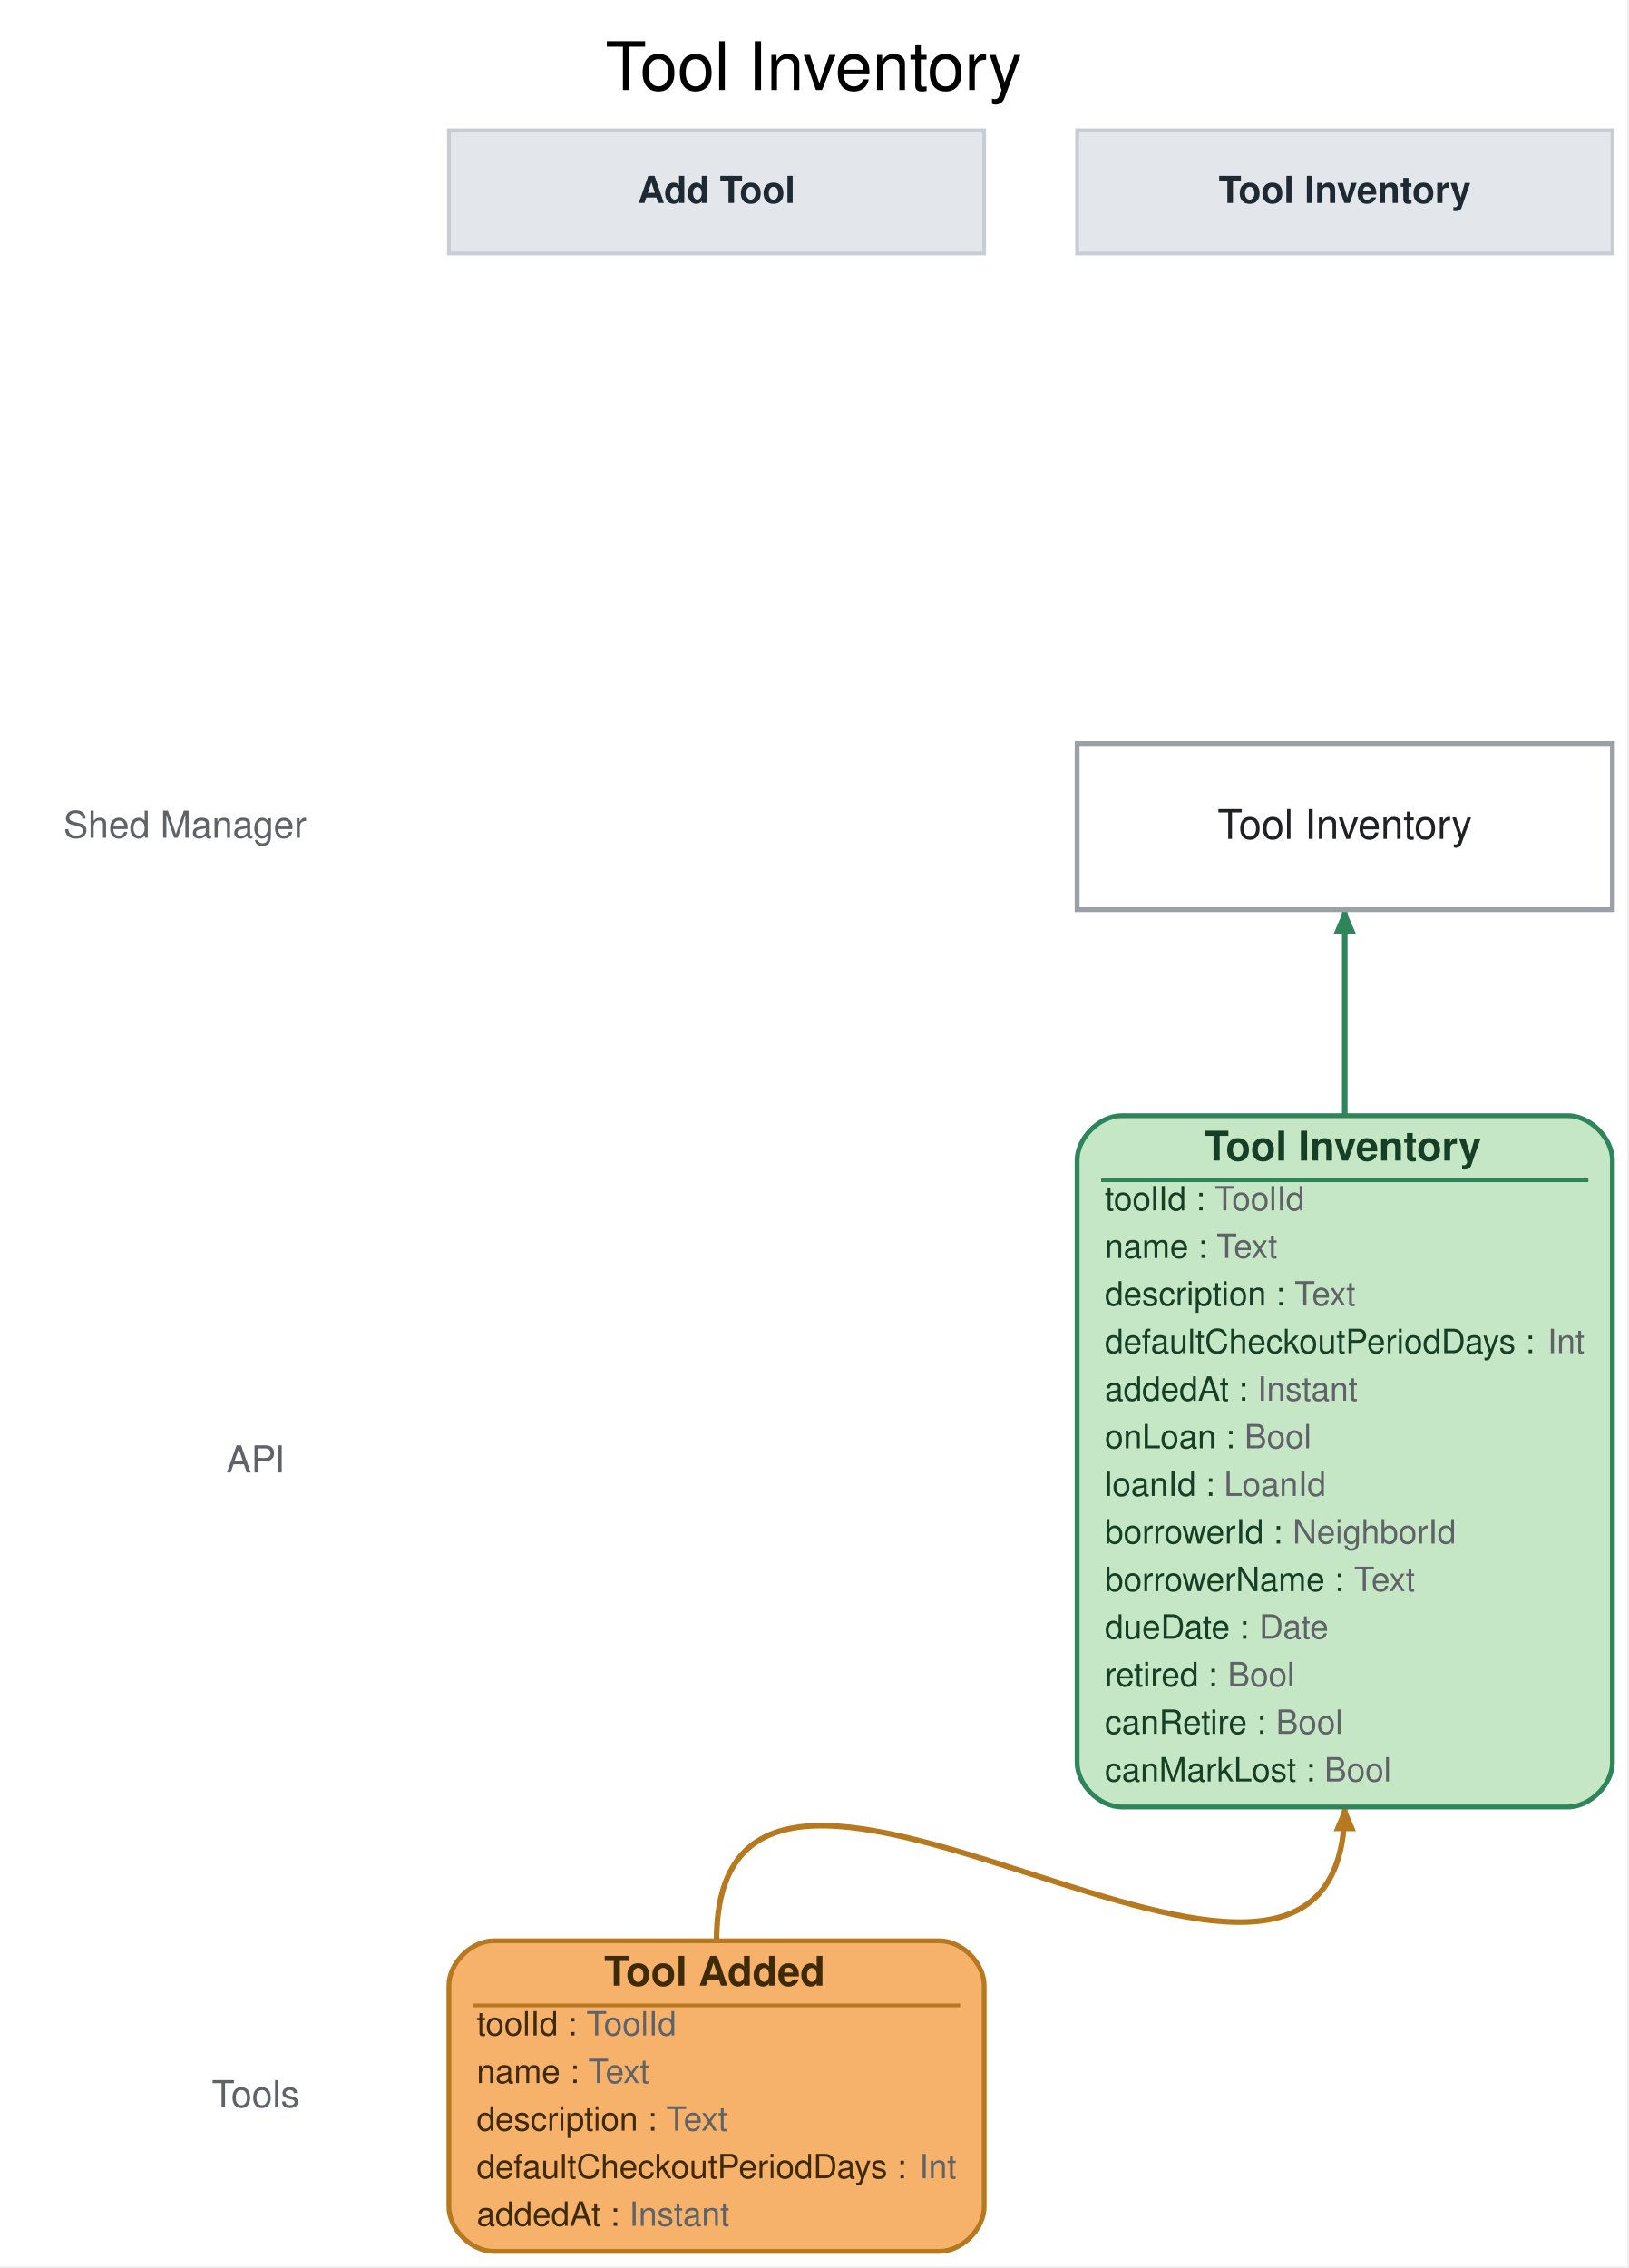
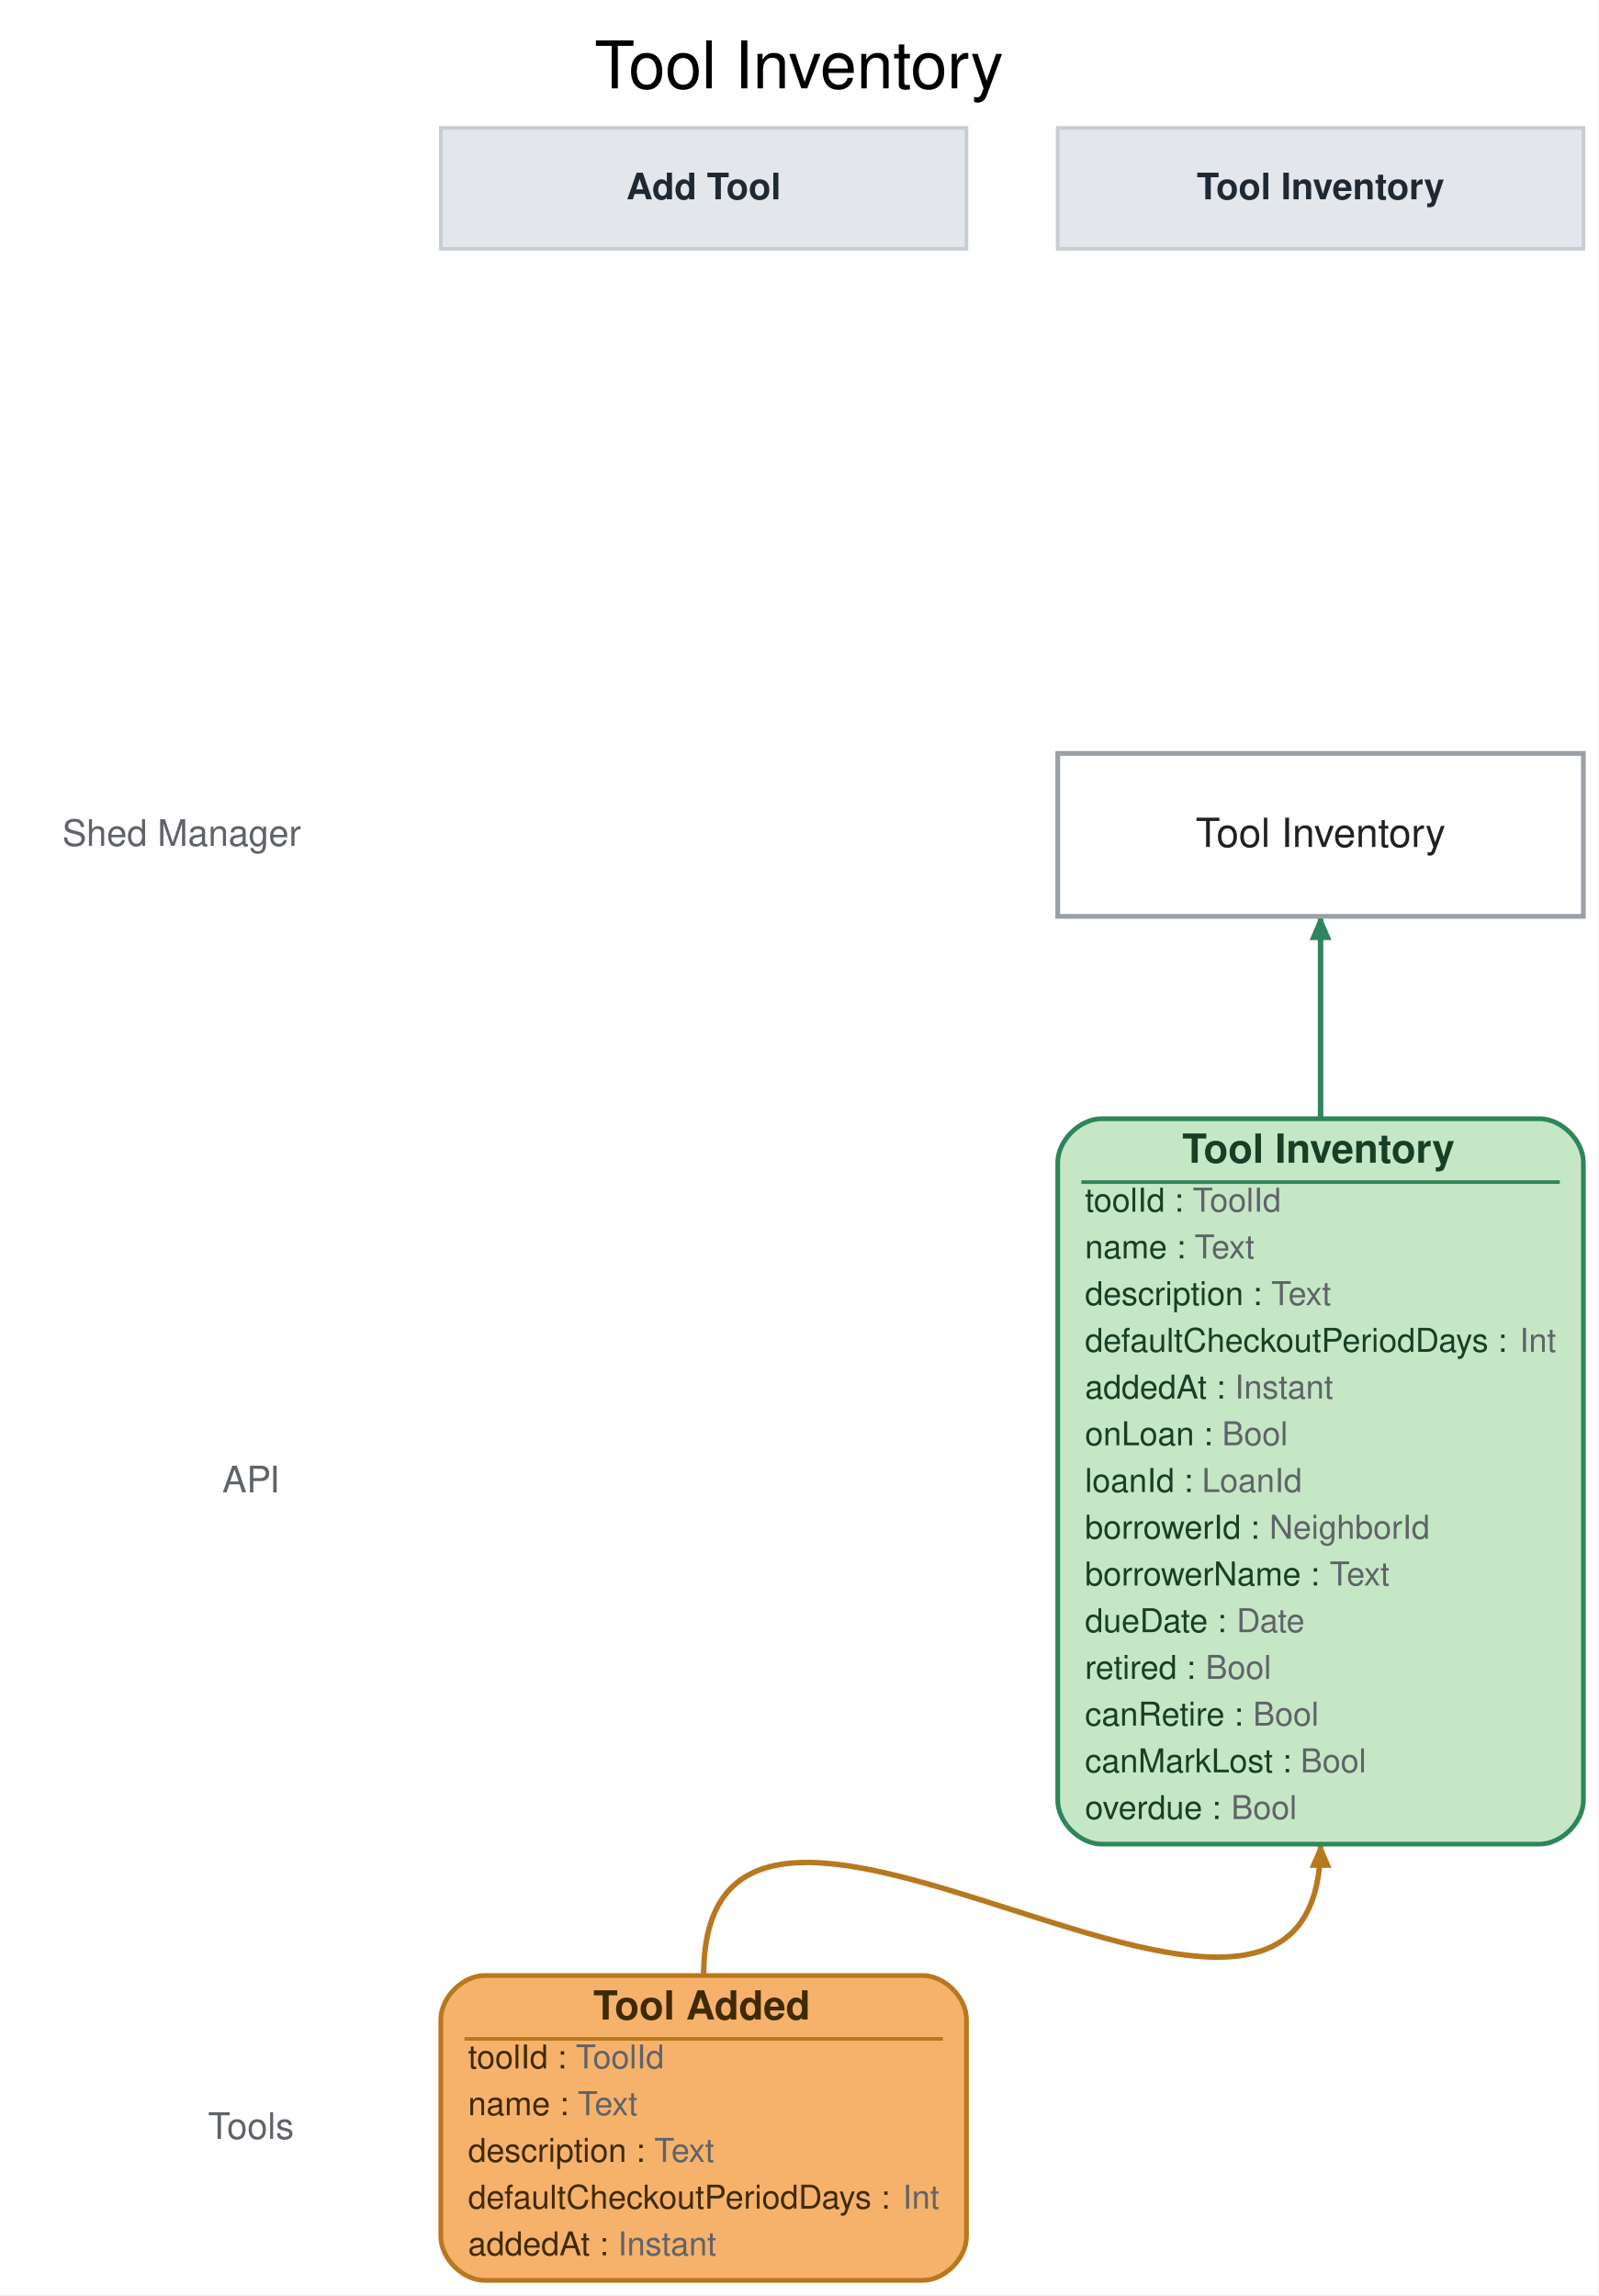
- <svg xmlns="http://www.w3.org/2000/svg" width="438pt" height="610pt" viewBox="0.00 0.00 438.00 610.00">
+ <svg xmlns="http://www.w3.org/2000/svg" width="438pt" height="629pt" viewBox="0.00 0.00 438.00 629.00">
  <defs>
    <marker id="em-arrow-2F855A" markerWidth="9" markerHeight="9" refX="6.5" refY="3" orient="auto" markerUnits="userSpaceOnUse">
      <path d="M0,0 L7,3 L0,6 Z" fill="#2F855A" />
    </marker>
    <marker id="em-arrow-B7791F" markerWidth="9" markerHeight="9" refX="6.5" refY="3" orient="auto" markerUnits="userSpaceOnUse">
      <path d="M0,0 L7,3 L0,6 Z" fill="#B7791F" />
    </marker>
  </defs>
  <style>.em-slice-dim{opacity:.15;transition:opacity .15s ease}</style>
-   <g id="graph0" class="graph" transform="scale(1 1) rotate(0) translate(4 605.52)">
-     <polygon fill="white" stroke="none" points="-4,4 -4,-605.52 433.76,-605.52 433.76,4 -4,4" />
-     <text xml:space="preserve" text-anchor="middle" x="214.88" y="-581.32" font-family="Helvetica,sans-Serif" font-size="18.00">Tool Inventory</text>
+   <g id="graph0" class="graph" transform="scale(1 1) rotate(0) translate(4 624.72)">
+     <polygon fill="white" stroke="none" points="-4,4 -4,-624.72 433.76,-624.72 433.76,4 -4,4" />
+     <text xml:space="preserve" text-anchor="middle" x="214.88" y="-600.52" font-family="Helvetica,sans-Serif" font-size="18.00">Tool Inventory</text>
    <g class="em-edges">
-       <path fill="none" stroke="#2F855A" stroke-width="1.5" d="M357.76,-305.44 L357.76,-360.88" marker-end="url(#em-arrow-2F855A)" />
+       <path fill="none" stroke="#2F855A" stroke-width="1.5" d="M357.76,-318.24 L357.76,-373.68" marker-end="url(#em-arrow-2F855A)" />
      <path fill="none" stroke="#B7791F" stroke-width="1.5" d="M188.76,-83.52 C188.76,-173.52 357.76,-29.52 357.76,-119.52" marker-end="url(#em-arrow-B7791F)" />
    </g>
    <g id="node1" class="node">
</g>
    <g id="node2" class="node">
-       <text xml:space="preserve" text-anchor="middle" x="45.76" y="-380.2" font-family="Helvetica,sans-Serif" font-size="10.00" fill="#5f6368">Shed Manager</text>
+       <text xml:space="preserve" text-anchor="middle" x="45.76" y="-393" font-family="Helvetica,sans-Serif" font-size="10.00" fill="#5f6368">Shed Manager</text>
    </g>
    <g id="node5" class="node">
-       <polygon fill="#e3e7eb" stroke="#c7cdd4" points="260.76,-570.48 116.76,-570.48 116.76,-537.36 260.76,-537.36 260.76,-570.48" />
-       <text xml:space="preserve" text-anchor="middle" x="188.76" y="-550.92" font-family="Helvetica,sans-Serif" font-weight="bold" font-size="10.00" fill="#1f2933">Add Tool</text>
+       <polygon fill="#e3e7eb" stroke="#c7cdd4" points="260.76,-589.68 116.76,-589.68 116.76,-556.56 260.76,-556.56 260.76,-589.68" />
+       <text xml:space="preserve" text-anchor="middle" x="188.76" y="-570.12" font-family="Helvetica,sans-Serif" font-weight="bold" font-size="10.00" fill="#1f2933">Add Tool</text>
    </g>
    <g id="node3" class="node">
-       <text xml:space="preserve" text-anchor="middle" x="64.76" y="-209.48" font-family="Helvetica,sans-Serif" font-size="10.00" fill="#5f6368">API</text>
+       <text xml:space="preserve" text-anchor="middle" x="64.76" y="-215.88" font-family="Helvetica,sans-Serif" font-size="10.00" fill="#5f6368">API</text>
    </g>
    <g id="node4" class="node">
      <text xml:space="preserve" text-anchor="middle" x="64.76" y="-38.76" font-family="Helvetica,sans-Serif" font-size="10.00" fill="#5f6368">Tools</text>
    </g>
    <g data-slice="0" id="node11" class="node">
      <path fill="#f6b26b" stroke="#b7791f" stroke-width="1.3" d="M248.76,-83.52C248.76,-83.52 128.76,-83.52 128.76,-83.52 122.76,-83.52 116.76,-77.52 116.76,-71.52 116.76,-71.52 116.76,-12 116.76,-12 116.76,-6 122.76,0 128.76,0 128.76,0 248.76,0 248.76,0 254.76,0 260.76,-6 260.76,-12 260.76,-12 260.76,-71.52 260.76,-71.52 260.76,-77.52 254.76,-83.52 248.76,-83.52" />
      <polygon fill="#b7791f" stroke="#b7791f" points="123.22,-66.16 123.22,-66.16 254.3,-66.16 254.3,-66.16 123.22,-66.16" />
      <text xml:space="preserve" text-anchor="start" x="158.52" y="-71.46" font-family="Helvetica,sans-Serif" font-weight="bold" font-size="11.00" fill="#3f2a06">Tool Added</text>
      <text xml:space="preserve" text-anchor="start" x="124.22" y="-58.06" font-family="Helvetica,sans-Serif" font-size="9.00" fill="#3f2a06">toolId : </text>
      <text xml:space="preserve" text-anchor="start" x="153.74" y="-58.06" font-family="Helvetica,sans-Serif" font-size="9.00" fill="#5f6368">ToolId</text>
      <text xml:space="preserve" text-anchor="start" x="124.22" y="-45.26" font-family="Helvetica,sans-Serif" font-size="9.00" fill="#3f2a06">name : </text>
      <text xml:space="preserve" text-anchor="start" x="154.24" y="-45.26" font-family="Helvetica,sans-Serif" font-size="9.00" fill="#5f6368">Text</text>
      <text xml:space="preserve" text-anchor="start" x="124.22" y="-32.46" font-family="Helvetica,sans-Serif" font-size="9.00" fill="#3f2a06">description : </text>
      <text xml:space="preserve" text-anchor="start" x="175.25" y="-32.46" font-family="Helvetica,sans-Serif" font-size="9.00" fill="#5f6368">Text</text>
      <text xml:space="preserve" text-anchor="start" x="124.22" y="-19.66" font-family="Helvetica,sans-Serif" font-size="9.00" fill="#3f2a06">defaultCheckoutPeriodDays : </text>
      <text xml:space="preserve" text-anchor="start" x="243.29" y="-19.66" font-family="Helvetica,sans-Serif" font-size="9.00" fill="#5f6368">Int</text>
      <text xml:space="preserve" text-anchor="start" x="124.22" y="-6.86" font-family="Helvetica,sans-Serif" font-size="9.00" fill="#3f2a06">addedAt : </text>
      <text xml:space="preserve" text-anchor="start" x="165.26" y="-6.86" font-family="Helvetica,sans-Serif" font-size="9.00" fill="#5f6368">Instant</text>
    </g>
    <g id="node6" class="node">
-       <polygon fill="#e3e7eb" stroke="#c7cdd4" points="429.76,-570.48 285.76,-570.48 285.76,-537.36 429.76,-537.36 429.76,-570.48" />
-       <text xml:space="preserve" text-anchor="middle" x="357.76" y="-550.92" font-family="Helvetica,sans-Serif" font-weight="bold" font-size="10.00" fill="#1f2933">Tool Inventory</text>
+       <polygon fill="#e3e7eb" stroke="#c7cdd4" points="429.76,-589.68 285.76,-589.68 285.76,-556.56 429.76,-556.56 429.76,-589.68" />
+       <text xml:space="preserve" text-anchor="middle" x="357.76" y="-570.12" font-family="Helvetica,sans-Serif" font-weight="bold" font-size="10.00" fill="#1f2933">Tool Inventory</text>
    </g>
    <g data-slice="1" id="node8" class="node">
-       <polygon fill="#ffffff" stroke="#9aa0a6" stroke-width="1.3" points="429.76,-405.52 285.76,-405.52 285.76,-360.88 429.76,-360.88 429.76,-405.52" />
-       <text xml:space="preserve" text-anchor="middle" x="357.76" y="-379.9" font-family="Helvetica,sans-Serif" font-size="11.00" fill="#202124">Tool Inventory</text>
+       <polygon fill="#ffffff" stroke="#9aa0a6" stroke-width="1.3" points="429.76,-418.32 285.76,-418.32 285.76,-373.68 429.76,-373.68 429.76,-418.32" />
+       <text xml:space="preserve" text-anchor="middle" x="357.76" y="-392.7" font-family="Helvetica,sans-Serif" font-size="11.00" fill="#202124">Tool Inventory</text>
    </g>
    <g data-slice="1" id="node10" class="node">
-       <path fill="#c6e7c6" stroke="#2f855a" stroke-width="1.3" d="M417.76,-305.44C417.76,-305.44 297.76,-305.44 297.76,-305.44 291.76,-305.44 285.76,-299.44 285.76,-293.44 285.76,-293.44 285.76,-131.52 285.76,-131.52 285.76,-125.52 291.76,-119.52 297.76,-119.52 297.76,-119.52 417.76,-119.52 417.76,-119.52 423.76,-119.52 429.76,-125.52 429.76,-131.52 429.76,-131.52 429.76,-293.44 429.76,-293.44 429.76,-299.44 423.76,-305.44 417.76,-305.44" />
-       <polygon fill="#2f855a" stroke="#2f855a" points="292.22,-288.08 292.22,-288.08 423.3,-288.08 423.3,-288.08 292.22,-288.08" />
-       <text xml:space="preserve" text-anchor="start" x="319.87" y="-293.38" font-family="Helvetica,sans-Serif" font-weight="bold" font-size="11.00" fill="#173f25">Tool Inventory</text>
-       <text xml:space="preserve" text-anchor="start" x="293.22" y="-279.98" font-family="Helvetica,sans-Serif" font-size="9.00" fill="#173f25">toolId : </text>
-       <text xml:space="preserve" text-anchor="start" x="322.74" y="-279.98" font-family="Helvetica,sans-Serif" font-size="9.00" fill="#5f6368">ToolId</text>
-       <text xml:space="preserve" text-anchor="start" x="293.22" y="-267.18" font-family="Helvetica,sans-Serif" font-size="9.00" fill="#173f25">name : </text>
-       <text xml:space="preserve" text-anchor="start" x="323.24" y="-267.18" font-family="Helvetica,sans-Serif" font-size="9.00" fill="#5f6368">Text</text>
-       <text xml:space="preserve" text-anchor="start" x="293.22" y="-254.38" font-family="Helvetica,sans-Serif" font-size="9.00" fill="#173f25">description : </text>
-       <text xml:space="preserve" text-anchor="start" x="344.25" y="-254.38" font-family="Helvetica,sans-Serif" font-size="9.00" fill="#5f6368">Text</text>
-       <text xml:space="preserve" text-anchor="start" x="293.22" y="-241.58" font-family="Helvetica,sans-Serif" font-size="9.00" fill="#173f25">defaultCheckoutPeriodDays : </text>
-       <text xml:space="preserve" text-anchor="start" x="412.29" y="-241.58" font-family="Helvetica,sans-Serif" font-size="9.00" fill="#5f6368">Int</text>
-       <text xml:space="preserve" text-anchor="start" x="293.22" y="-228.78" font-family="Helvetica,sans-Serif" font-size="9.00" fill="#173f25">addedAt : </text>
-       <text xml:space="preserve" text-anchor="start" x="334.26" y="-228.78" font-family="Helvetica,sans-Serif" font-size="9.00" fill="#5f6368">Instant</text>
-       <text xml:space="preserve" text-anchor="start" x="293.22" y="-215.98" font-family="Helvetica,sans-Serif" font-size="9.00" fill="#173f25">onLoan : </text>
-       <text xml:space="preserve" text-anchor="start" x="330.76" y="-215.98" font-family="Helvetica,sans-Serif" font-size="9.00" fill="#5f6368">Bool</text>
-       <text xml:space="preserve" text-anchor="start" x="293.22" y="-203.18" font-family="Helvetica,sans-Serif" font-size="9.00" fill="#173f25">loanId : </text>
-       <text xml:space="preserve" text-anchor="start" x="325.25" y="-203.18" font-family="Helvetica,sans-Serif" font-size="9.00" fill="#5f6368">LoanId</text>
-       <text xml:space="preserve" text-anchor="start" x="293.22" y="-190.38" font-family="Helvetica,sans-Serif" font-size="9.00" fill="#173f25">borrowerId : </text>
-       <text xml:space="preserve" text-anchor="start" x="343.74" y="-190.38" font-family="Helvetica,sans-Serif" font-size="9.00" fill="#5f6368">NeighborId</text>
-       <text xml:space="preserve" text-anchor="start" x="293.22" y="-177.58" font-family="Helvetica,sans-Serif" font-size="9.00" fill="#173f25">borrowerName : </text>
-       <text xml:space="preserve" text-anchor="start" x="360.25" y="-177.58" font-family="Helvetica,sans-Serif" font-size="9.00" fill="#5f6368">Text</text>
-       <text xml:space="preserve" text-anchor="start" x="293.22" y="-164.78" font-family="Helvetica,sans-Serif" font-size="9.00" fill="#173f25">dueDate : </text>
-       <text xml:space="preserve" text-anchor="start" x="334.75" y="-164.78" font-family="Helvetica,sans-Serif" font-size="9.00" fill="#5f6368">Date</text>
-       <text xml:space="preserve" text-anchor="start" x="293.22" y="-151.98" font-family="Helvetica,sans-Serif" font-size="9.00" fill="#173f25">retired : </text>
-       <text xml:space="preserve" text-anchor="start" x="326.24" y="-151.98" font-family="Helvetica,sans-Serif" font-size="9.00" fill="#5f6368">Bool</text>
-       <text xml:space="preserve" text-anchor="start" x="293.22" y="-139.18" font-family="Helvetica,sans-Serif" font-size="9.00" fill="#173f25">canRetire : </text>
-       <text xml:space="preserve" text-anchor="start" x="339.24" y="-139.18" font-family="Helvetica,sans-Serif" font-size="9.00" fill="#5f6368">Bool</text>
-       <text xml:space="preserve" text-anchor="start" x="293.22" y="-126.38" font-family="Helvetica,sans-Serif" font-size="9.00" fill="#173f25">canMarkLost : </text>
-       <text xml:space="preserve" text-anchor="start" x="352.25" y="-126.38" font-family="Helvetica,sans-Serif" font-size="9.00" fill="#5f6368">Bool</text>
+       <path fill="#c6e7c6" stroke="#2f855a" stroke-width="1.3" d="M417.76,-318.24C417.76,-318.24 297.76,-318.24 297.76,-318.24 291.76,-318.24 285.76,-312.24 285.76,-306.24 285.76,-306.24 285.76,-131.52 285.76,-131.52 285.76,-125.52 291.76,-119.52 297.76,-119.52 297.76,-119.52 417.76,-119.52 417.76,-119.52 423.76,-119.52 429.76,-125.52 429.76,-131.52 429.76,-131.52 429.76,-306.24 429.76,-306.24 429.76,-312.24 423.76,-318.24 417.76,-318.24" />
+       <polygon fill="#2f855a" stroke="#2f855a" points="292.22,-300.88 292.22,-300.88 423.3,-300.88 423.3,-300.88 292.22,-300.88" />
+       <text xml:space="preserve" text-anchor="start" x="319.87" y="-306.18" font-family="Helvetica,sans-Serif" font-weight="bold" font-size="11.00" fill="#173f25">Tool Inventory</text>
+       <text xml:space="preserve" text-anchor="start" x="293.22" y="-292.78" font-family="Helvetica,sans-Serif" font-size="9.00" fill="#173f25">toolId : </text>
+       <text xml:space="preserve" text-anchor="start" x="322.74" y="-292.78" font-family="Helvetica,sans-Serif" font-size="9.00" fill="#5f6368">ToolId</text>
+       <text xml:space="preserve" text-anchor="start" x="293.22" y="-279.98" font-family="Helvetica,sans-Serif" font-size="9.00" fill="#173f25">name : </text>
+       <text xml:space="preserve" text-anchor="start" x="323.24" y="-279.98" font-family="Helvetica,sans-Serif" font-size="9.00" fill="#5f6368">Text</text>
+       <text xml:space="preserve" text-anchor="start" x="293.22" y="-267.18" font-family="Helvetica,sans-Serif" font-size="9.00" fill="#173f25">description : </text>
+       <text xml:space="preserve" text-anchor="start" x="344.25" y="-267.18" font-family="Helvetica,sans-Serif" font-size="9.00" fill="#5f6368">Text</text>
+       <text xml:space="preserve" text-anchor="start" x="293.22" y="-254.38" font-family="Helvetica,sans-Serif" font-size="9.00" fill="#173f25">defaultCheckoutPeriodDays : </text>
+       <text xml:space="preserve" text-anchor="start" x="412.29" y="-254.38" font-family="Helvetica,sans-Serif" font-size="9.00" fill="#5f6368">Int</text>
+       <text xml:space="preserve" text-anchor="start" x="293.22" y="-241.58" font-family="Helvetica,sans-Serif" font-size="9.00" fill="#173f25">addedAt : </text>
+       <text xml:space="preserve" text-anchor="start" x="334.26" y="-241.58" font-family="Helvetica,sans-Serif" font-size="9.00" fill="#5f6368">Instant</text>
+       <text xml:space="preserve" text-anchor="start" x="293.22" y="-228.78" font-family="Helvetica,sans-Serif" font-size="9.00" fill="#173f25">onLoan : </text>
+       <text xml:space="preserve" text-anchor="start" x="330.76" y="-228.78" font-family="Helvetica,sans-Serif" font-size="9.00" fill="#5f6368">Bool</text>
+       <text xml:space="preserve" text-anchor="start" x="293.22" y="-215.98" font-family="Helvetica,sans-Serif" font-size="9.00" fill="#173f25">loanId : </text>
+       <text xml:space="preserve" text-anchor="start" x="325.25" y="-215.98" font-family="Helvetica,sans-Serif" font-size="9.00" fill="#5f6368">LoanId</text>
+       <text xml:space="preserve" text-anchor="start" x="293.22" y="-203.18" font-family="Helvetica,sans-Serif" font-size="9.00" fill="#173f25">borrowerId : </text>
+       <text xml:space="preserve" text-anchor="start" x="343.74" y="-203.18" font-family="Helvetica,sans-Serif" font-size="9.00" fill="#5f6368">NeighborId</text>
+       <text xml:space="preserve" text-anchor="start" x="293.22" y="-190.38" font-family="Helvetica,sans-Serif" font-size="9.00" fill="#173f25">borrowerName : </text>
+       <text xml:space="preserve" text-anchor="start" x="360.25" y="-190.38" font-family="Helvetica,sans-Serif" font-size="9.00" fill="#5f6368">Text</text>
+       <text xml:space="preserve" text-anchor="start" x="293.22" y="-177.58" font-family="Helvetica,sans-Serif" font-size="9.00" fill="#173f25">dueDate : </text>
+       <text xml:space="preserve" text-anchor="start" x="334.75" y="-177.58" font-family="Helvetica,sans-Serif" font-size="9.00" fill="#5f6368">Date</text>
+       <text xml:space="preserve" text-anchor="start" x="293.22" y="-164.78" font-family="Helvetica,sans-Serif" font-size="9.00" fill="#173f25">retired : </text>
+       <text xml:space="preserve" text-anchor="start" x="326.24" y="-164.78" font-family="Helvetica,sans-Serif" font-size="9.00" fill="#5f6368">Bool</text>
+       <text xml:space="preserve" text-anchor="start" x="293.22" y="-151.98" font-family="Helvetica,sans-Serif" font-size="9.00" fill="#173f25">canRetire : </text>
+       <text xml:space="preserve" text-anchor="start" x="339.24" y="-151.98" font-family="Helvetica,sans-Serif" font-size="9.00" fill="#5f6368">Bool</text>
+       <text xml:space="preserve" text-anchor="start" x="293.22" y="-139.18" font-family="Helvetica,sans-Serif" font-size="9.00" fill="#173f25">canMarkLost : </text>
+       <text xml:space="preserve" text-anchor="start" x="352.25" y="-139.18" font-family="Helvetica,sans-Serif" font-size="9.00" fill="#5f6368">Bool</text>
+       <text xml:space="preserve" text-anchor="start" x="293.22" y="-126.38" font-family="Helvetica,sans-Serif" font-size="9.00" fill="#173f25">overdue : </text>
+       <text xml:space="preserve" text-anchor="start" x="333.25" y="-126.38" font-family="Helvetica,sans-Serif" font-size="9.00" fill="#5f6368">Bool</text>
    </g>
    <g class="em-notes" />
    <g class="em-issues" />
    <g class="em-divergences" />
    <g class="em-loops-to" />
  </g>
</svg>
